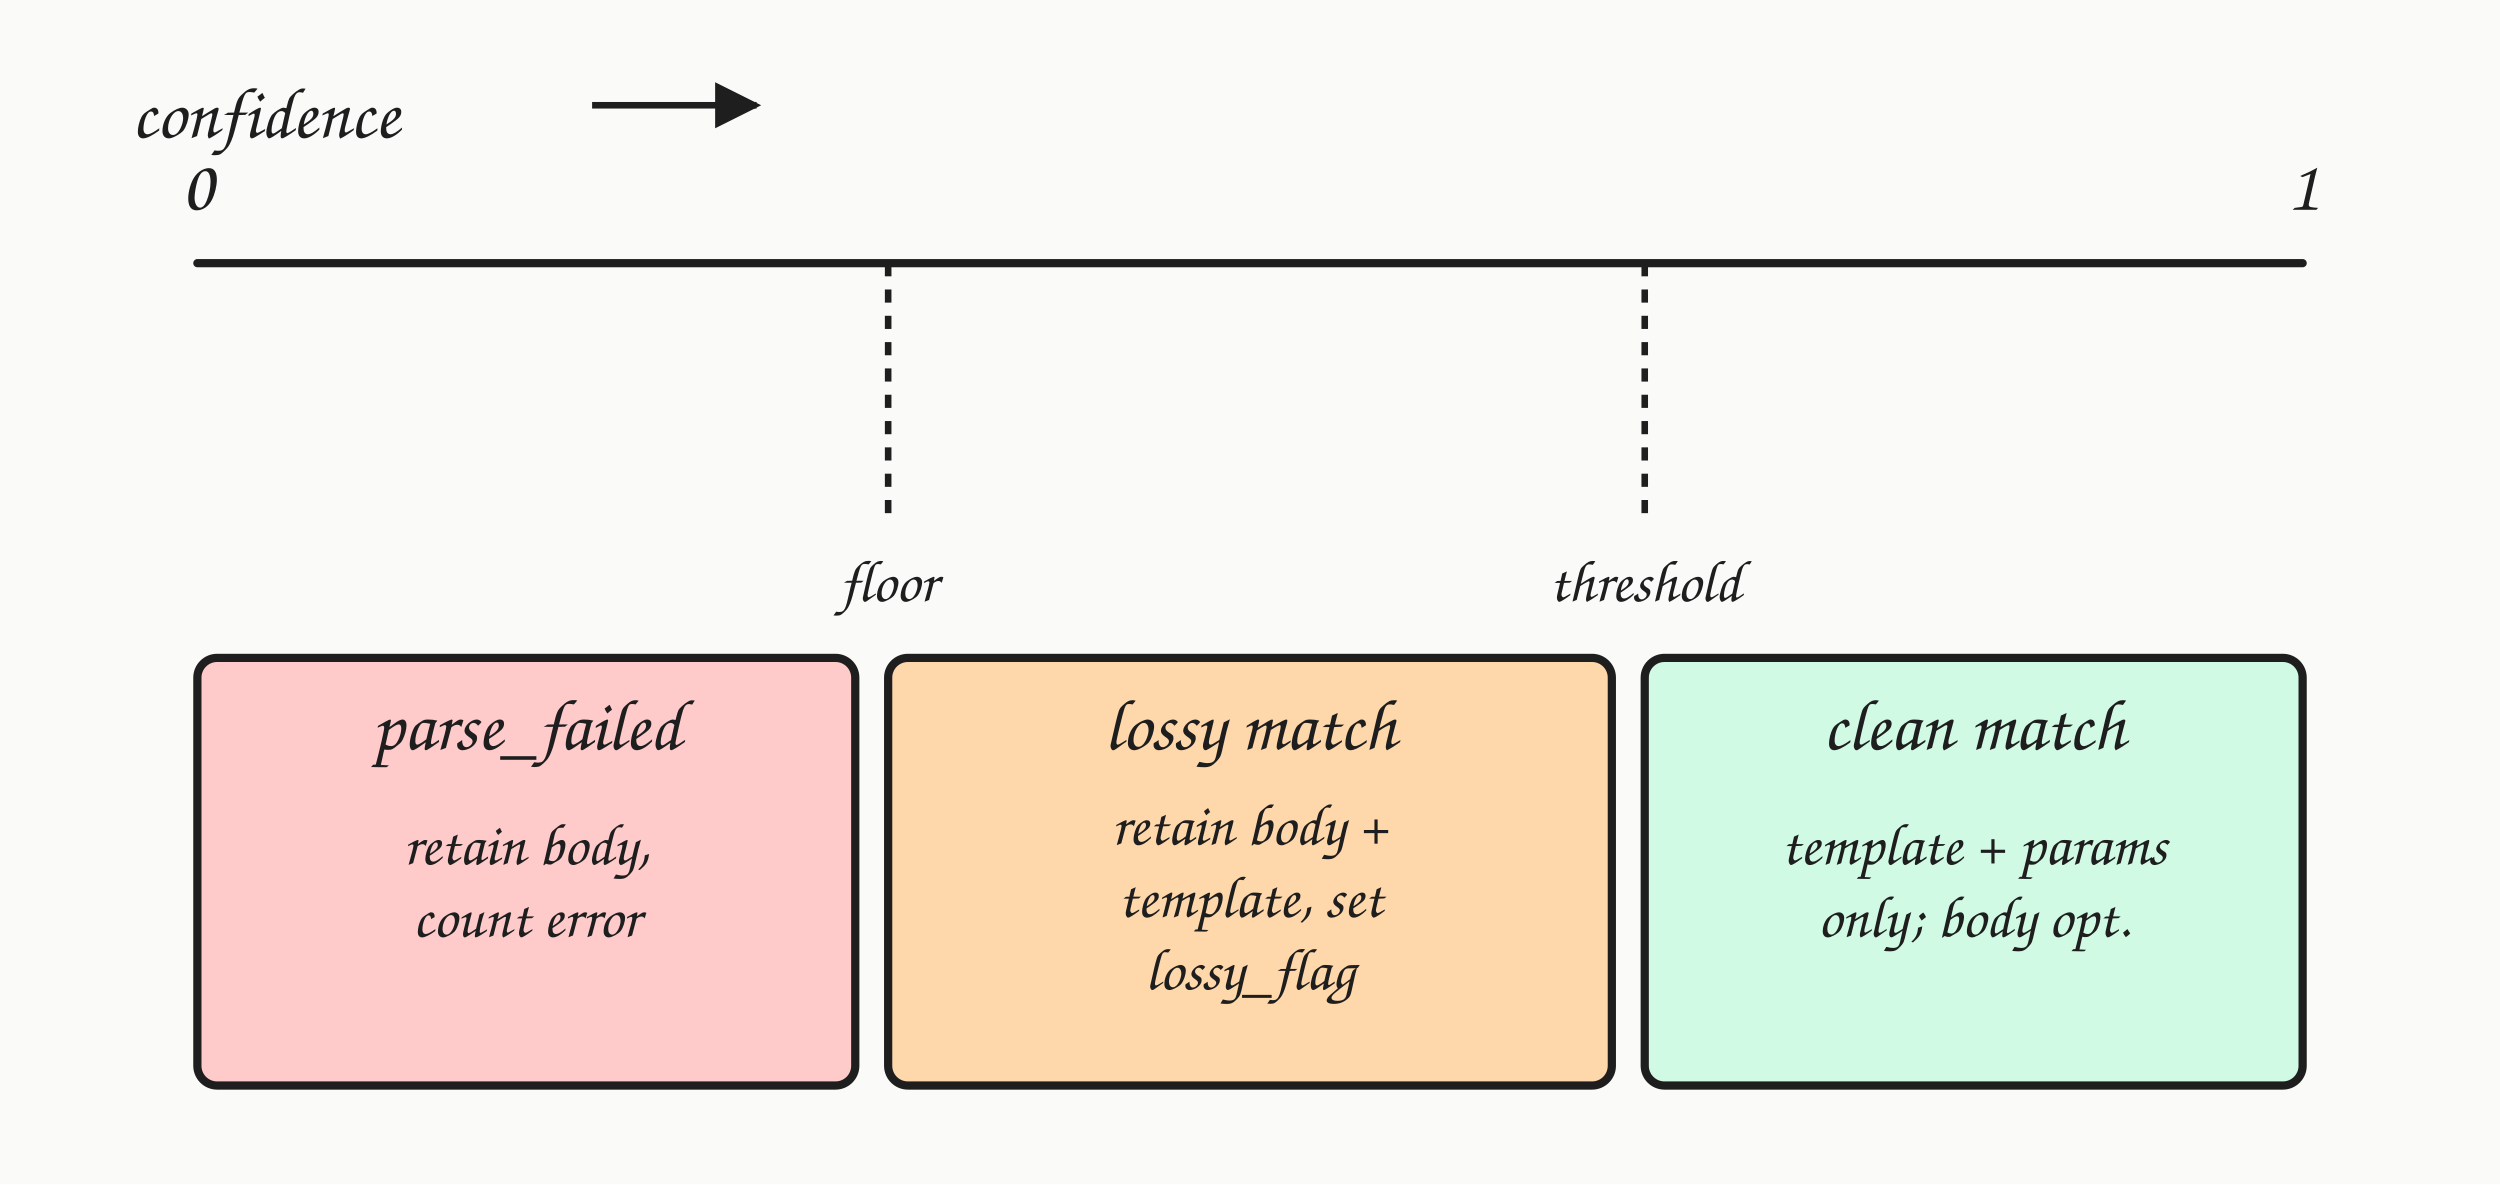
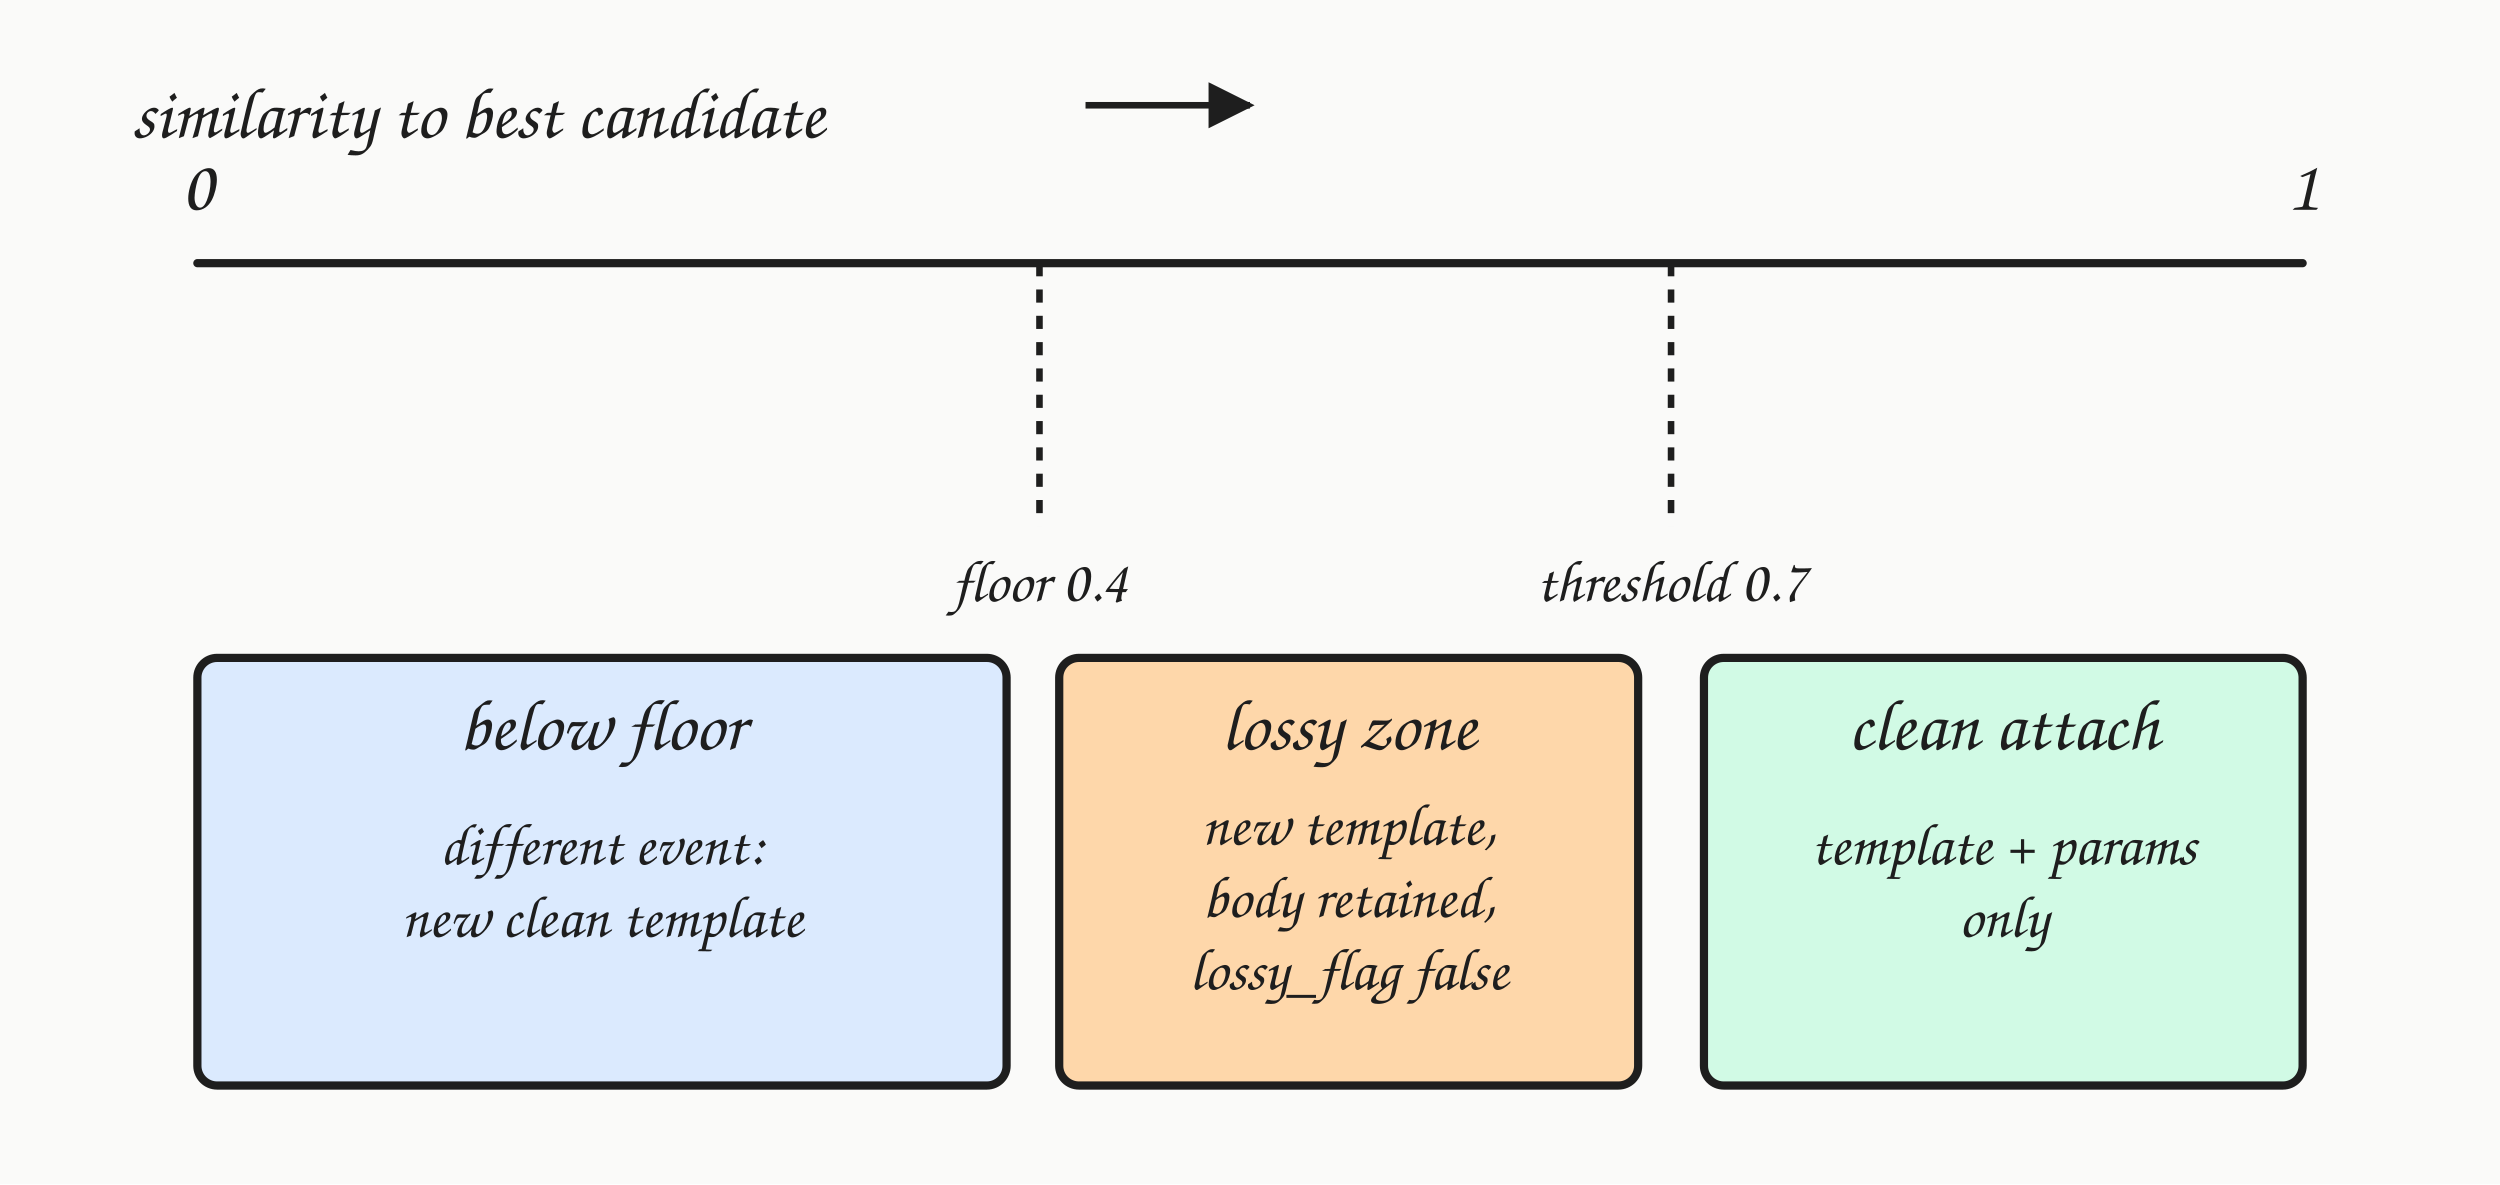
<svg xmlns="http://www.w3.org/2000/svg" viewBox="0 0 760 360" font-family="'Caveat', 'Patrick Hand', 'Comic Sans MS', cursive" font-size="22">
  <defs>
    <marker id="arrow3" viewBox="0 0 10 10" refX="9" refY="5" markerWidth="7" markerHeight="7" orient="auto">
      <path d="M0,0 L10,5 L0,10 z" fill="#1e1e1e" />
    </marker>
  </defs>
  <style>
    .axis  { stroke: #1e1e1e; stroke-width: 2.5; stroke-linecap: round;
             fill: none; }
    .tick  { stroke: #1e1e1e; stroke-width: 2; }
    .marker{ stroke: #1e1e1e; stroke-width: 2; stroke-dasharray: 4 4; }
    .box   { fill: #fefefe; stroke: #1e1e1e; stroke-width: 2.5;
             stroke-linejoin: round; }
-     .fail  { fill: #fecaca; }
+     .below { fill: #dbeafe; }
    .lossy { fill: #fed7aa; }
    .clean { fill: #d1fae5; }
    .label { fill: #1e1e1e; text-anchor: middle; dominant-baseline: middle; }
    .small { font-size: 18px; }
    .arrow { stroke: #1e1e1e; stroke-width: 2; fill: none;
             marker-end: url(#arrow3); }
  </style>
  <rect width="100%" height="100%" fill="#fafaf9" />
-   <text class="label" x="40" y="36" style="text-anchor: start;">confidence</text>
-   <path class="arrow" d="M 180 32 L 230 32" />
+   <text class="label" x="40" y="36" style="text-anchor: start;">similarity to best candidate</text>
+   <path class="arrow" d="M 330 32 L 380 32" />
  <line class="axis" x1="60" y1="80" x2="700" y2="80" />
  <text class="label" x="60" y="58">0</text>
  <text class="label" x="700" y="58">1</text>
-   <line class="marker" x1="270" y1="80" x2="270" y2="160" />
-   <line class="marker" x1="500" y1="80" x2="500" y2="160" />
-   <text class="label small" x="270" y="178">floor</text>
-   <text class="label small" x="500" y="178">threshold</text>
-   <rect class="box fail" x="60" y="200" width="200" height="130" rx="6" />
-   <rect class="box lossy" x="270" y="200" width="220" height="130" rx="6" />
-   <rect class="box clean" x="500" y="200" width="200" height="130" rx="6" />
-   <text class="label" x="160" y="222" font-size="22">parse_failed</text>
-   <text class="label small" x="160" y="258">retain body,</text>
-   <text class="label small" x="160" y="280">count error</text>
-   <text class="label" x="380" y="222" font-size="22">lossy match</text>
-   <text class="label small" x="380" y="252">retain body +</text>
-   <text class="label small" x="380" y="274">template, set</text>
-   <text class="label small" x="380" y="296">lossy_flag</text>
-   <text class="label" x="600" y="222" font-size="22">clean match</text>
-   <text class="label small" x="600" y="258">template + params</text>
-   <text class="label small" x="600" y="280">only; body opt.</text>
+   <line class="marker" x1="316" y1="80" x2="316" y2="160" />
+   <line class="marker" x1="508" y1="80" x2="508" y2="160" />
+   <text class="label small" x="316" y="178">floor 0.4</text>
+   <text class="label small" x="508" y="178">threshold 0.7</text>
+   <rect class="box below" x="60" y="200" width="246" height="130" rx="6" />
+   <rect class="box lossy" x="322" y="200" width="176" height="130" rx="6" />
+   <rect class="box clean" x="518" y="200" width="182" height="130" rx="6" />
+   <text class="label" x="183" y="222" font-size="22">below floor</text>
+   <text class="label small" x="183" y="258">different event:</text>
+   <text class="label small" x="183" y="280">new clean template</text>
+   <text class="label" x="410" y="222" font-size="22">lossy zone</text>
+   <text class="label small" x="410" y="252">new template,</text>
+   <text class="label small" x="410" y="274">body retained,</text>
+   <text class="label small" x="410" y="296">lossy_flag false</text>
+   <text class="label" x="609" y="222" font-size="22">clean attach</text>
+   <text class="label small" x="609" y="258">template + params</text>
+   <text class="label small" x="609" y="280">only</text>
</svg>
